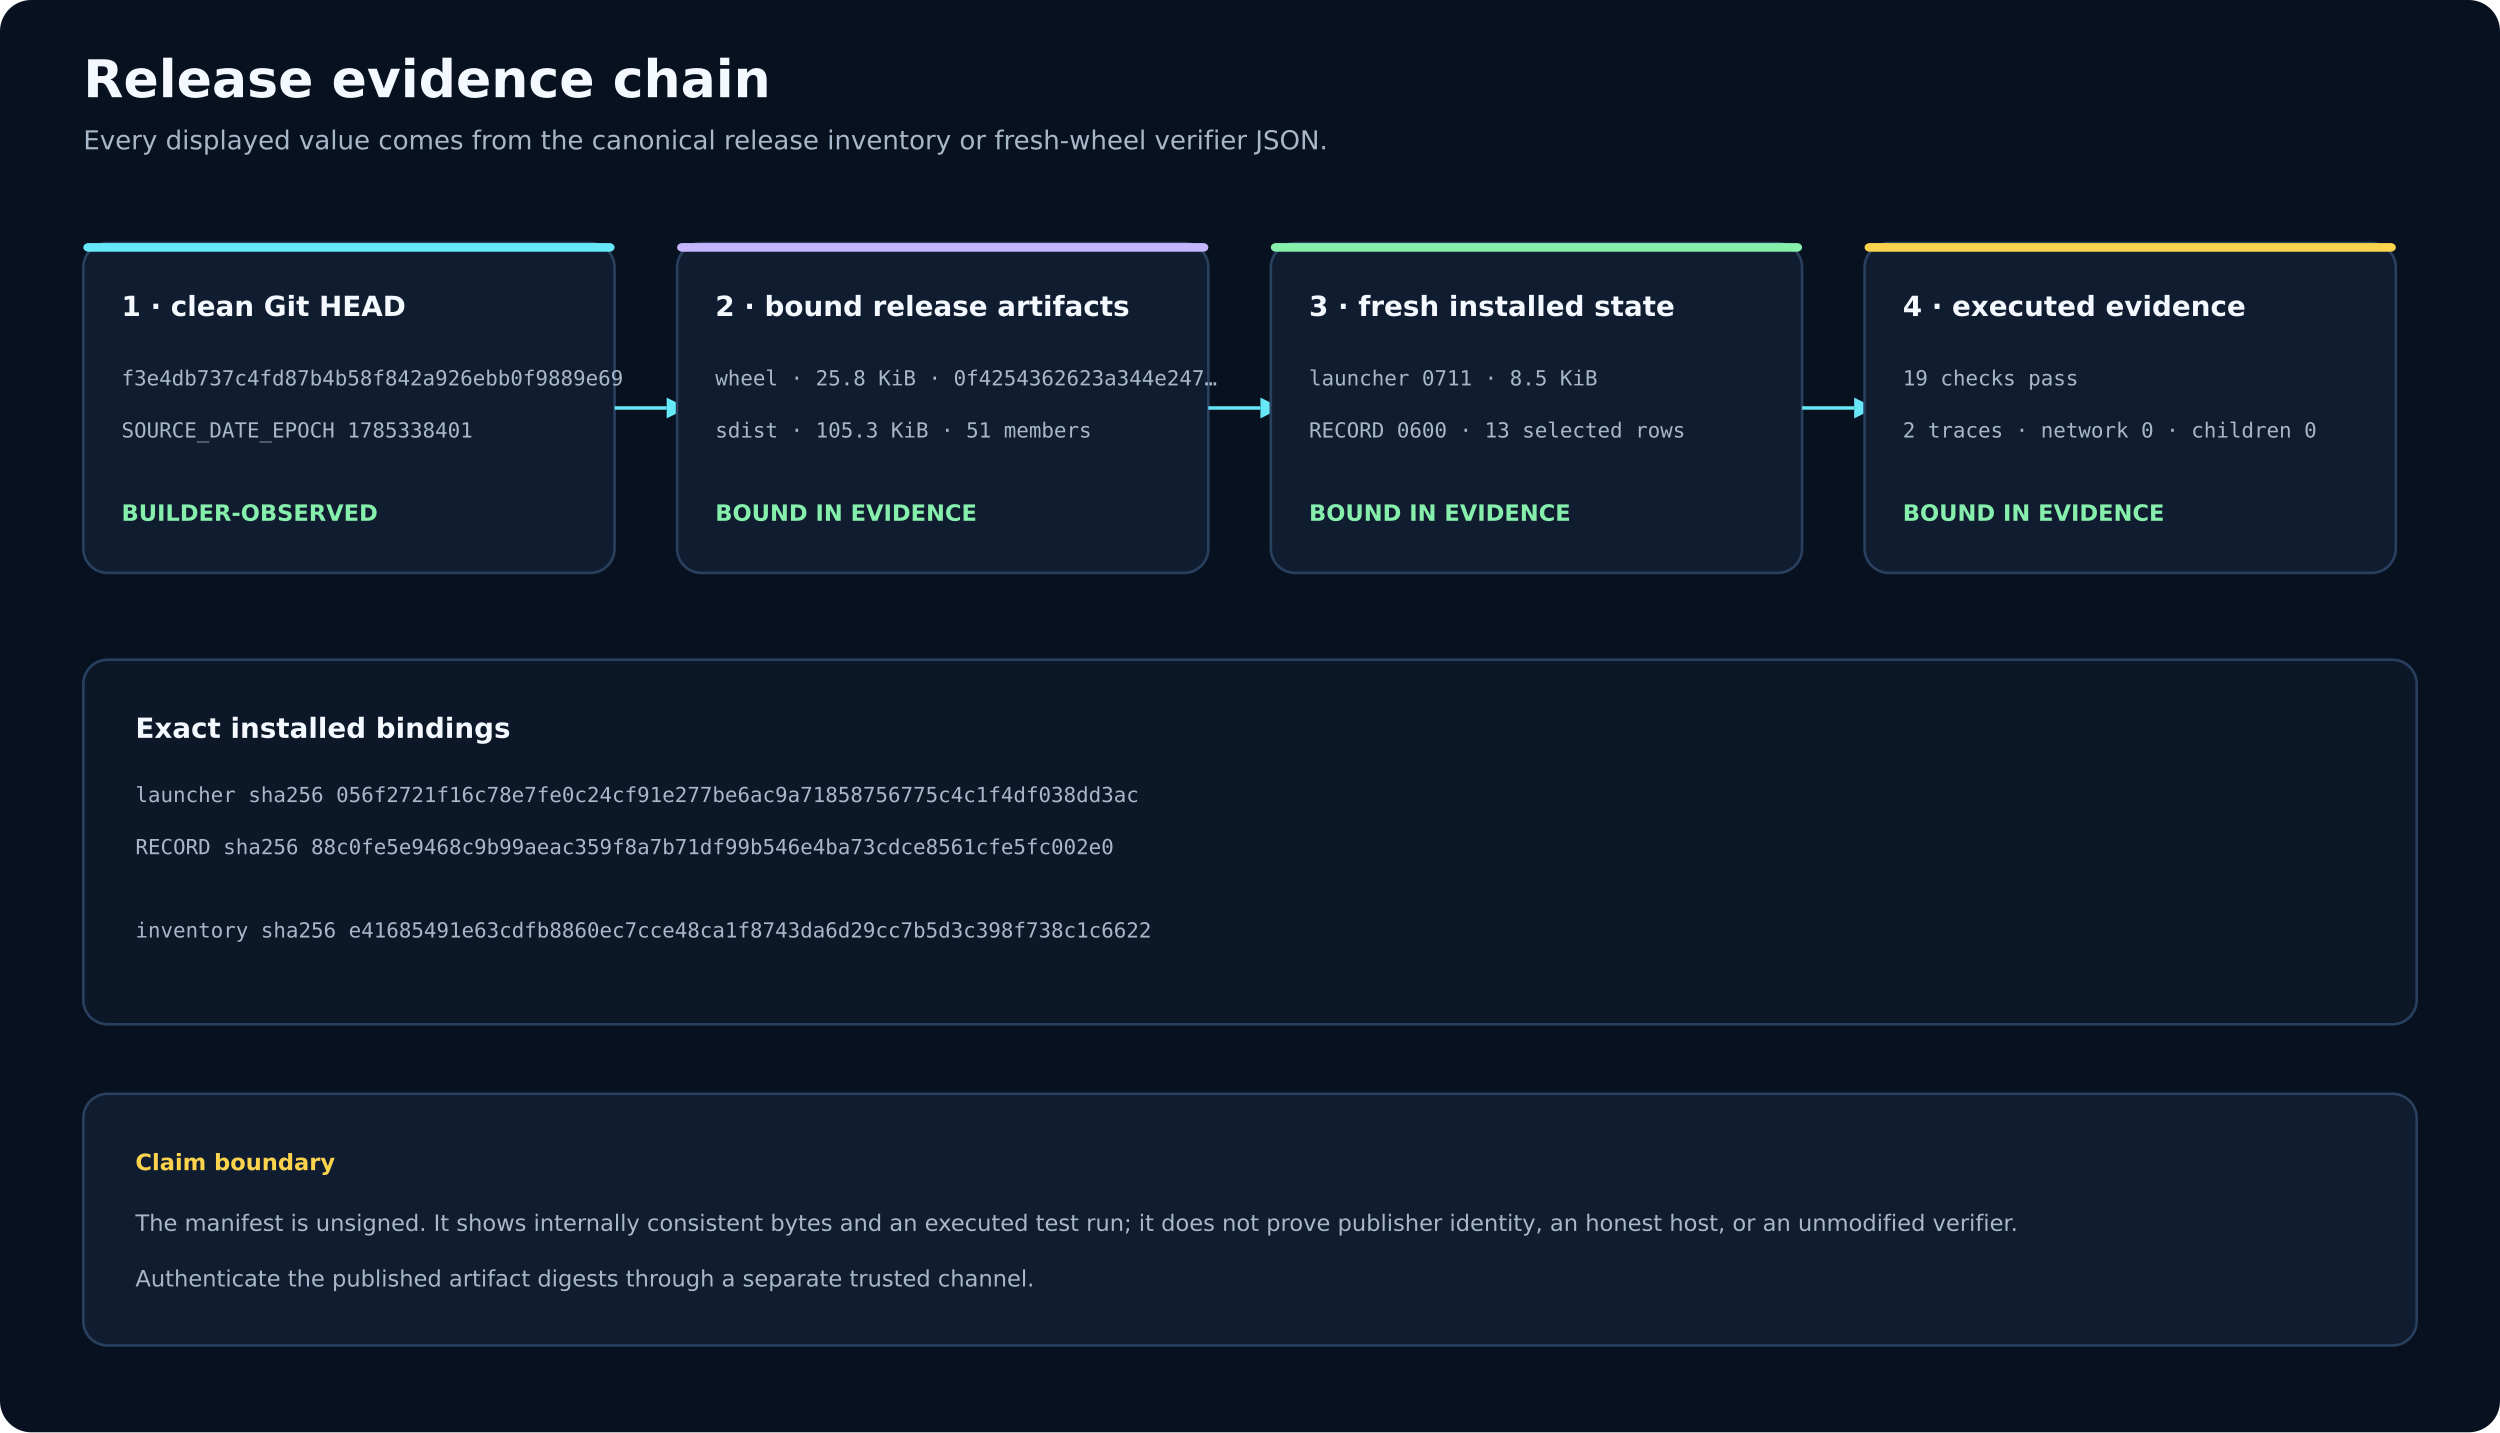
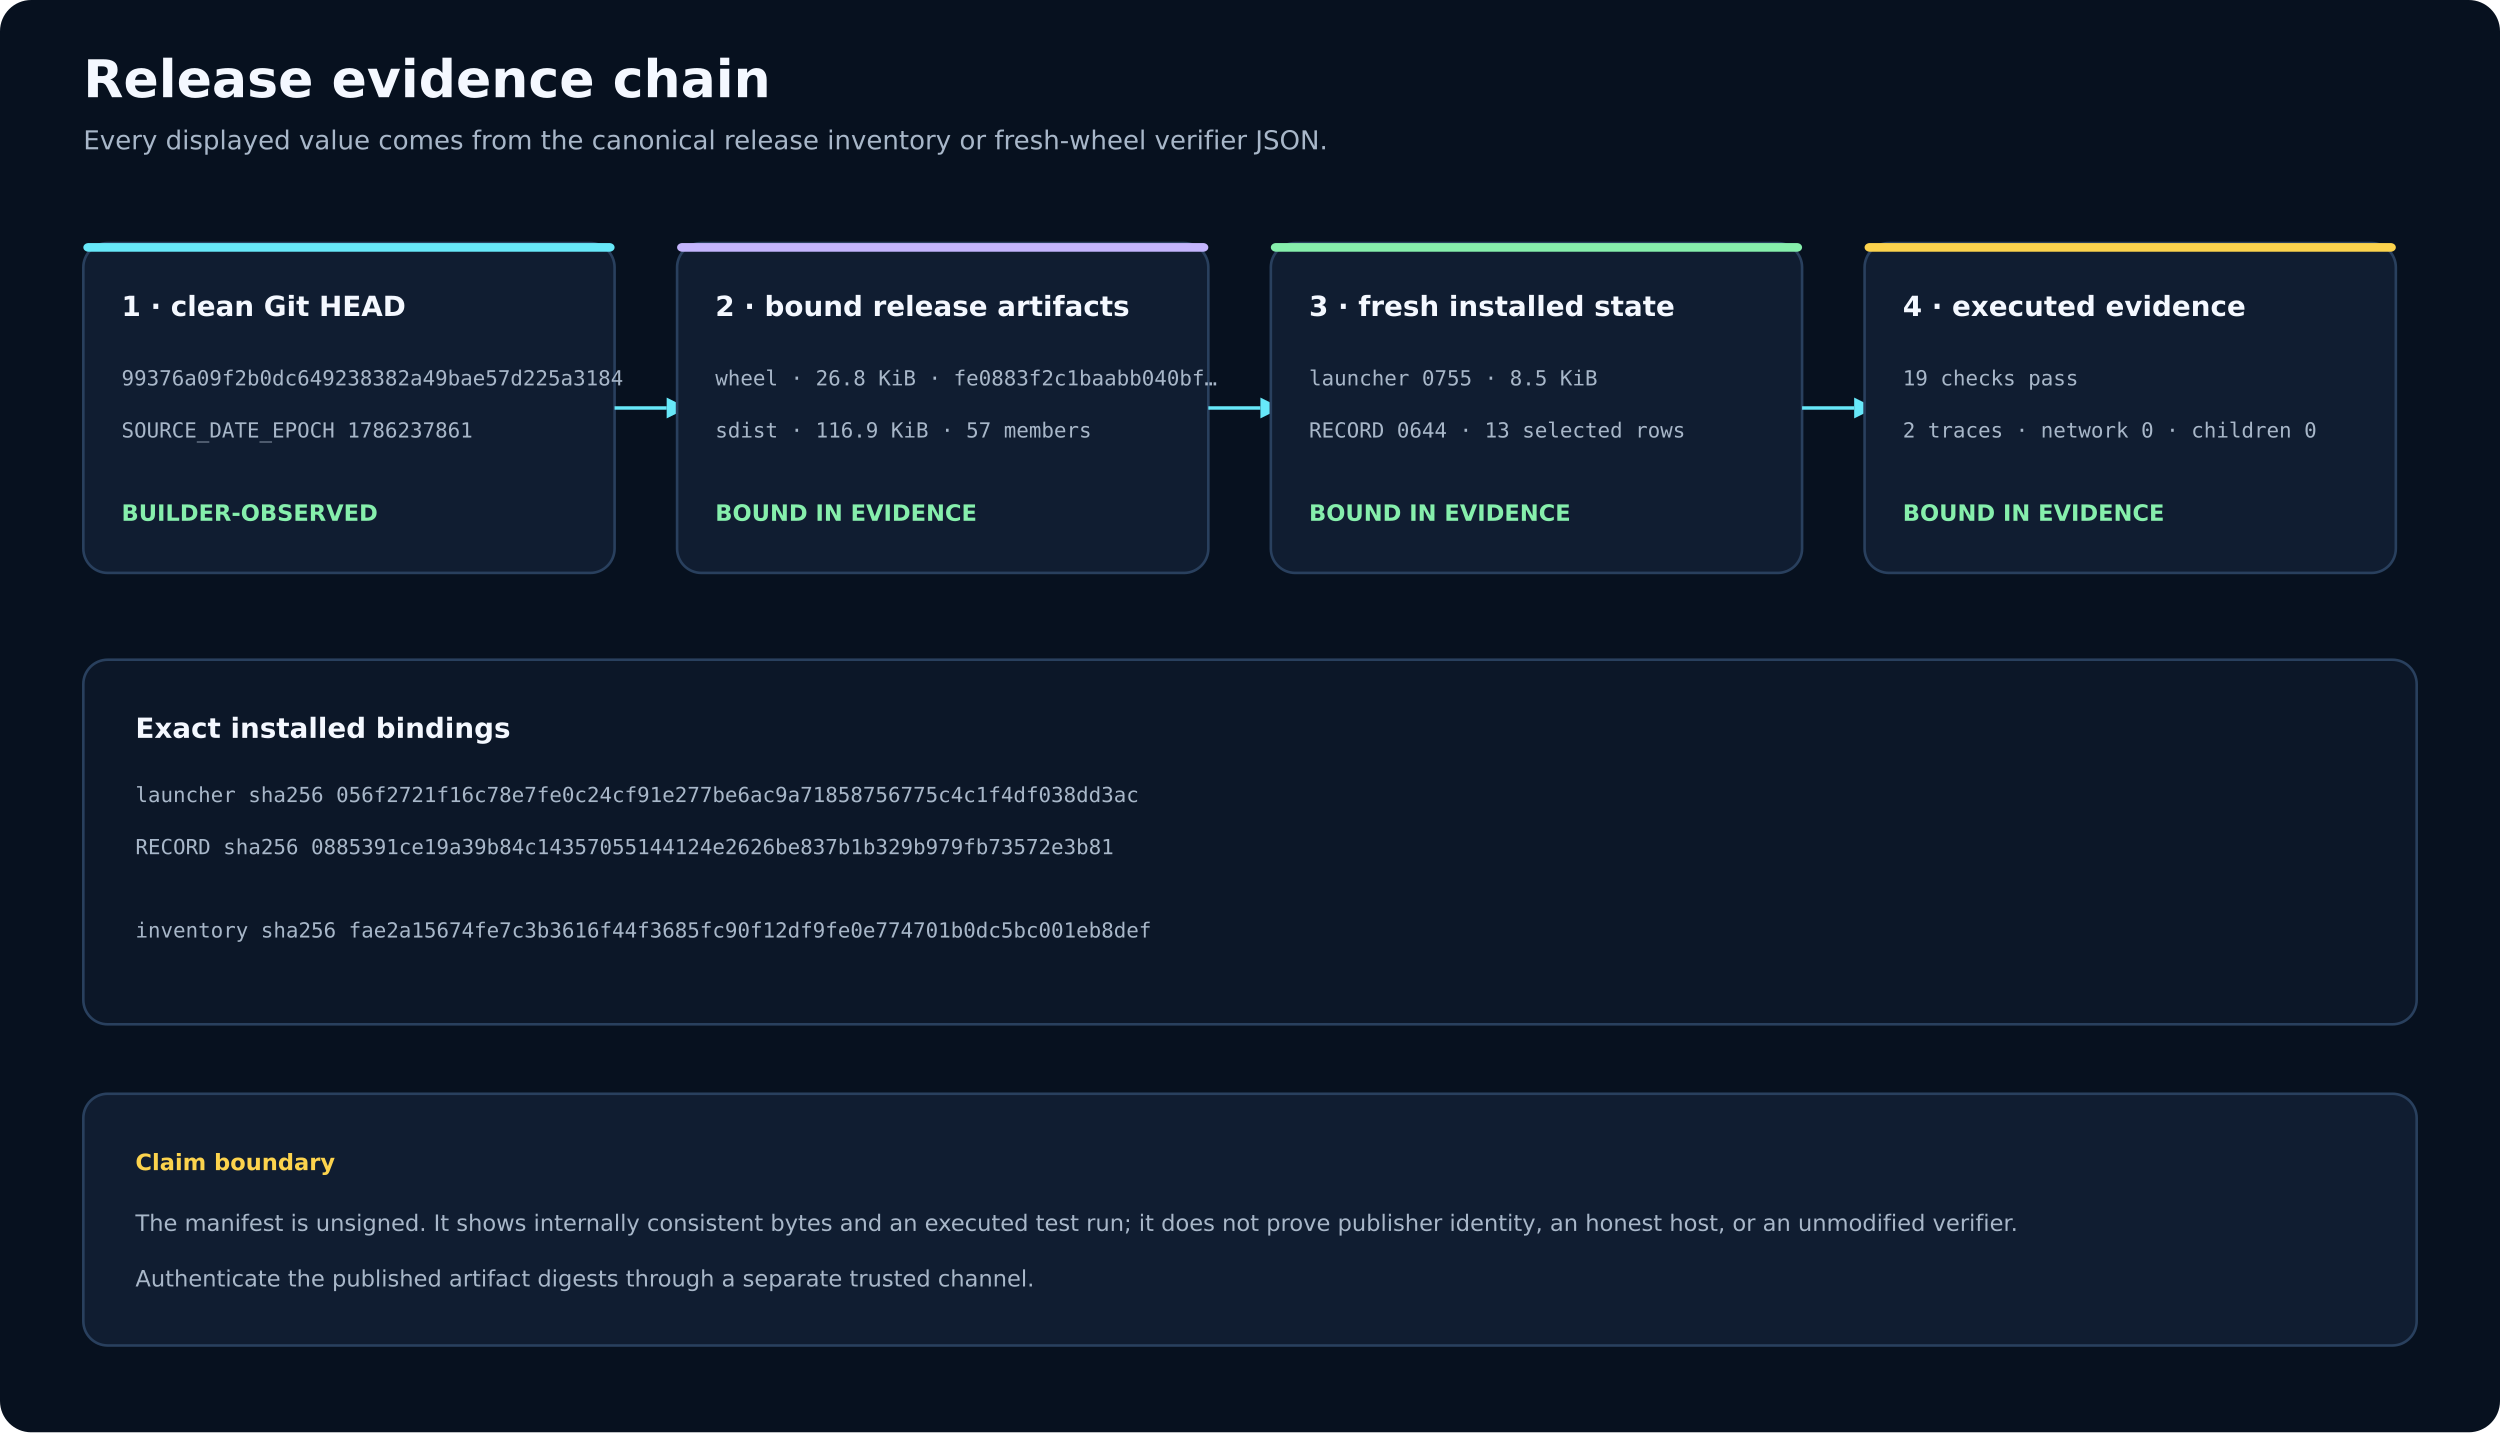
<svg xmlns="http://www.w3.org/2000/svg" width="1440" height="825" viewBox="0 0 1440 825" role="img" aria-labelledby="title description">
  <style>
.bg{fill:#07111f}
.panel{fill:#101d31;stroke:#29405e;stroke-width:1.5}
.panel-alt{fill:#0c1728;stroke:#29405e;stroke-width:1.5}
.title{fill:#f4f8ff;font:700 30px DejaVu Sans,Arial,sans-serif}
.subtitle{fill:#a8b7c9;font:15px DejaVu Sans,Arial,sans-serif}
.label{fill:#f4f8ff;font:600 16px DejaVu Sans,Arial,sans-serif}
.small{fill:#a8b7c9;font:13px DejaVu Sans,Arial,sans-serif}
.mono{fill:#f4f8ff;font:13px DejaVu Sans Mono,ui-monospace,SFMono-Regular,Consolas,monospace}
.mono-small{fill:#a8b7c9;font:12px DejaVu Sans Mono,ui-monospace,SFMono-Regular,Consolas,monospace}
.pass{fill:#86efac;font:600 13px DejaVu Sans,Arial,sans-serif}
.warn{fill:#fcd34d;font:600 13px DejaVu Sans,Arial,sans-serif}
</style>
  <rect class="bg" width="1440" height="825" rx="18" />
  <text x="48" y="56" class="title">Release evidence chain</text>
  <text x="48" y="86" class="subtitle">Every displayed value comes from the canonical release inventory or fresh-wheel verifier JSON.</text>
  <rect x="48" y="140" width="306" height="190" rx="14" class="panel" />
  <rect x="48" y="140" width="306" height="5" rx="3" fill="#67e8f9" />
  <text x="70" y="182" class="label">1 · clean Git HEAD</text>
-   <text x="70" y="222" class="mono-small">f3e4db737c4fd87b4b58f842a926ebb0f9889e69</text>
-   <text x="70" y="252" class="mono-small">SOURCE_DATE_EPOCH 1785338401</text>
+   <text x="70" y="222" class="mono-small">99376a09f2b0dc649238382a49bae57d225a3184</text>
+   <text x="70" y="252" class="mono-small">SOURCE_DATE_EPOCH 1786237861</text>
  <text x="70" y="300" class="pass">BUILDER-OBSERVED</text>
  <line x1="354" y1="235" x2="384" y2="235" stroke="#67e8f9" stroke-width="2" />
  <path d="M384,229 L396,235 L384,241 Z" fill="#67e8f9" />
  <rect x="390" y="140" width="306" height="190" rx="14" class="panel" />
  <rect x="390" y="140" width="306" height="5" rx="3" fill="#c4b5fd" />
  <text x="412" y="182" class="label">2 · bound release artifacts</text>
-   <text x="412" y="222" class="mono-small">wheel · 25.8 KiB · 0f4254362623a344e247…</text>
-   <text x="412" y="252" class="mono-small">sdist · 105.3 KiB · 51 members</text>
+   <text x="412" y="222" class="mono-small">wheel · 26.8 KiB · fe0883f2c1baabb040bf…</text>
+   <text x="412" y="252" class="mono-small">sdist · 116.9 KiB · 57 members</text>
  <text x="412" y="300" class="pass">BOUND IN EVIDENCE</text>
  <line x1="696" y1="235" x2="726" y2="235" stroke="#67e8f9" stroke-width="2" />
  <path d="M726,229 L738,235 L726,241 Z" fill="#67e8f9" />
  <rect x="732" y="140" width="306" height="190" rx="14" class="panel" />
  <rect x="732" y="140" width="306" height="5" rx="3" fill="#86efac" />
  <text x="754" y="182" class="label">3 · fresh installed state</text>
-   <text x="754" y="222" class="mono-small">launcher 0711 · 8.5 KiB</text>
-   <text x="754" y="252" class="mono-small">RECORD 0600 · 13 selected rows</text>
+   <text x="754" y="222" class="mono-small">launcher 0755 · 8.5 KiB</text>
+   <text x="754" y="252" class="mono-small">RECORD 0644 · 13 selected rows</text>
  <text x="754" y="300" class="pass">BOUND IN EVIDENCE</text>
  <line x1="1038" y1="235" x2="1068" y2="235" stroke="#67e8f9" stroke-width="2" />
  <path d="M1068,229 L1080,235 L1068,241 Z" fill="#67e8f9" />
  <rect x="1074" y="140" width="306" height="190" rx="14" class="panel" />
  <rect x="1074" y="140" width="306" height="5" rx="3" fill="#fcd34d" />
  <text x="1096" y="182" class="label">4 · executed evidence</text>
  <text x="1096" y="222" class="mono-small">19 checks pass</text>
  <text x="1096" y="252" class="mono-small">2 traces · network 0 · children 0</text>
  <text x="1096" y="300" class="pass">BOUND IN EVIDENCE</text>
  <rect x="48" y="380" width="1344" height="210" rx="14" class="panel-alt" />
  <text x="78" y="425" class="label">Exact installed bindings</text>
  <text x="78" y="462" class="mono-small">launcher sha256  056f2721f16c78e7fe0c24cf91e277be6ac9a71858756775c4c1f4df038dd3ac</text>
-   <text x="78" y="492" class="mono-small">RECORD sha256    88c0fe5e9468c9b99aeac359f8a7b71df99b546e4ba73cdce8561cfe5fc002e0</text>
-   <text x="78" y="540" class="mono-small">inventory sha256 e41685491e63cdfb8860ec7cce48ca1f8743da6d29cc7b5d3c398f738c1c6622</text>
+   <text x="78" y="492" class="mono-small">RECORD sha256    0885391ce19a39b84c14357055144124e2626be837b1b329b979fb73572e3b81</text>
+   <text x="78" y="540" class="mono-small">inventory sha256 fae2a15674fe7c3b3616f44f3685fc90f12df9fe0e774701b0dc5bc001eb8def</text>
  <rect x="48" y="630" width="1344" height="145" rx="14" class="panel" />
  <text x="78" y="674" class="warn">Claim boundary</text>
  <text x="78" y="709" class="small">The manifest is unsigned. It shows internally consistent bytes and an executed test run; it does not prove publisher identity, an honest host, or an unmodified verifier.</text>
  <text x="78" y="741" class="small">Authenticate the published artifact digests through a separate trusted channel.</text>
</svg>
